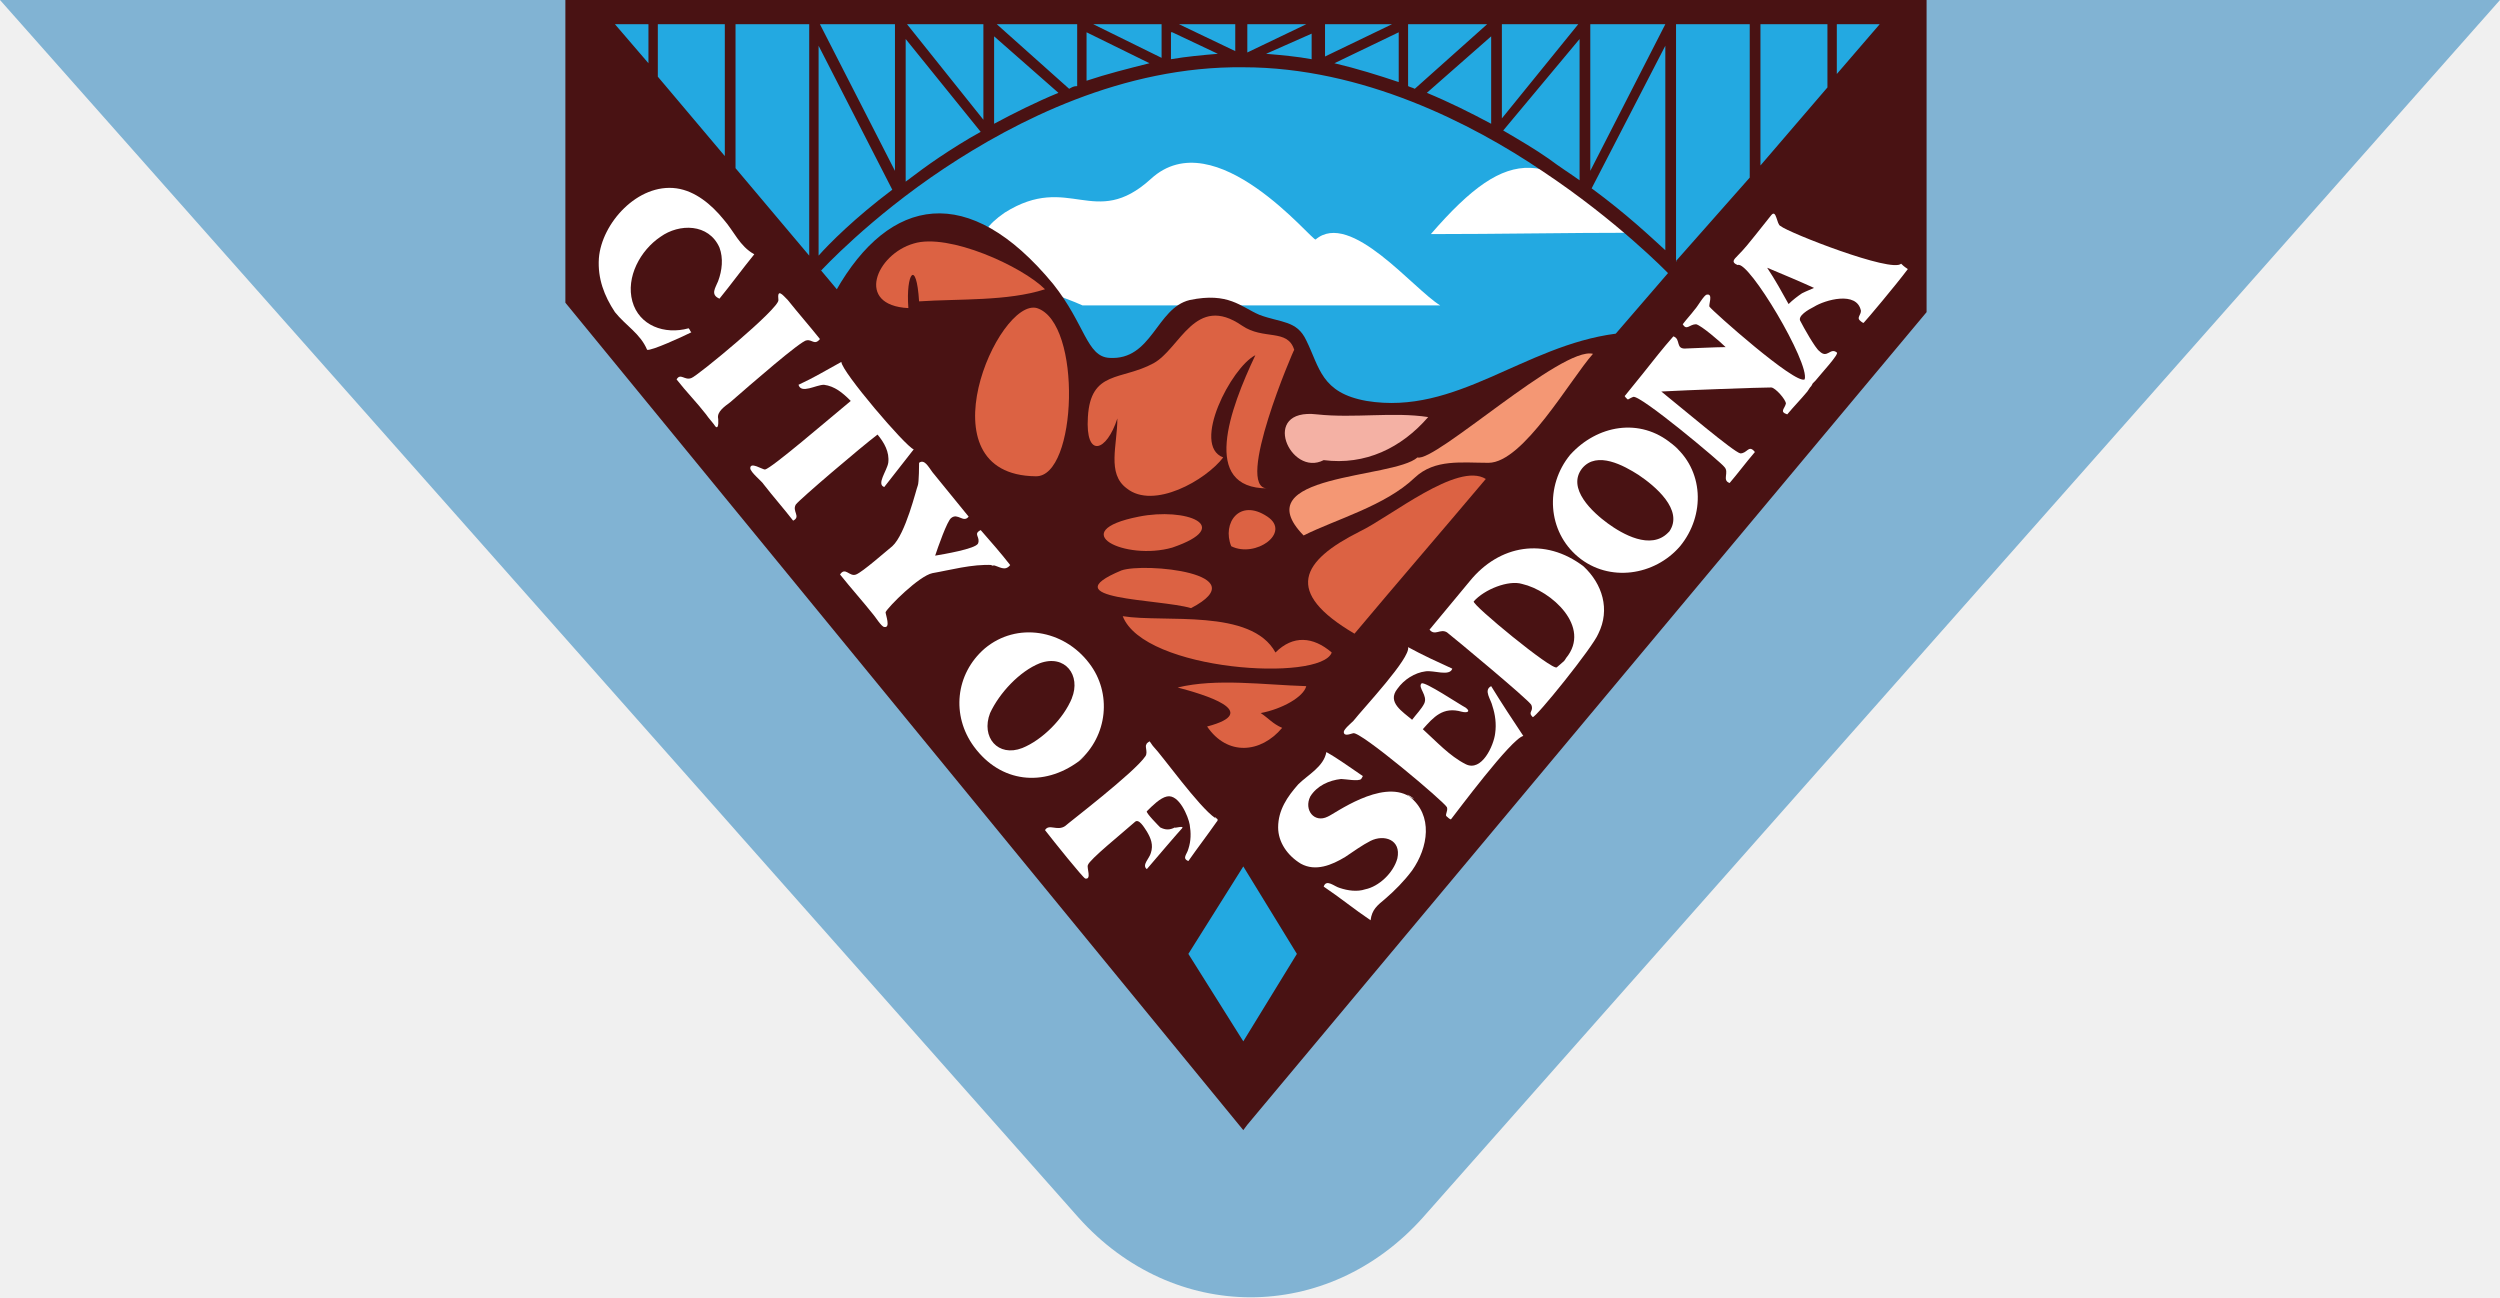
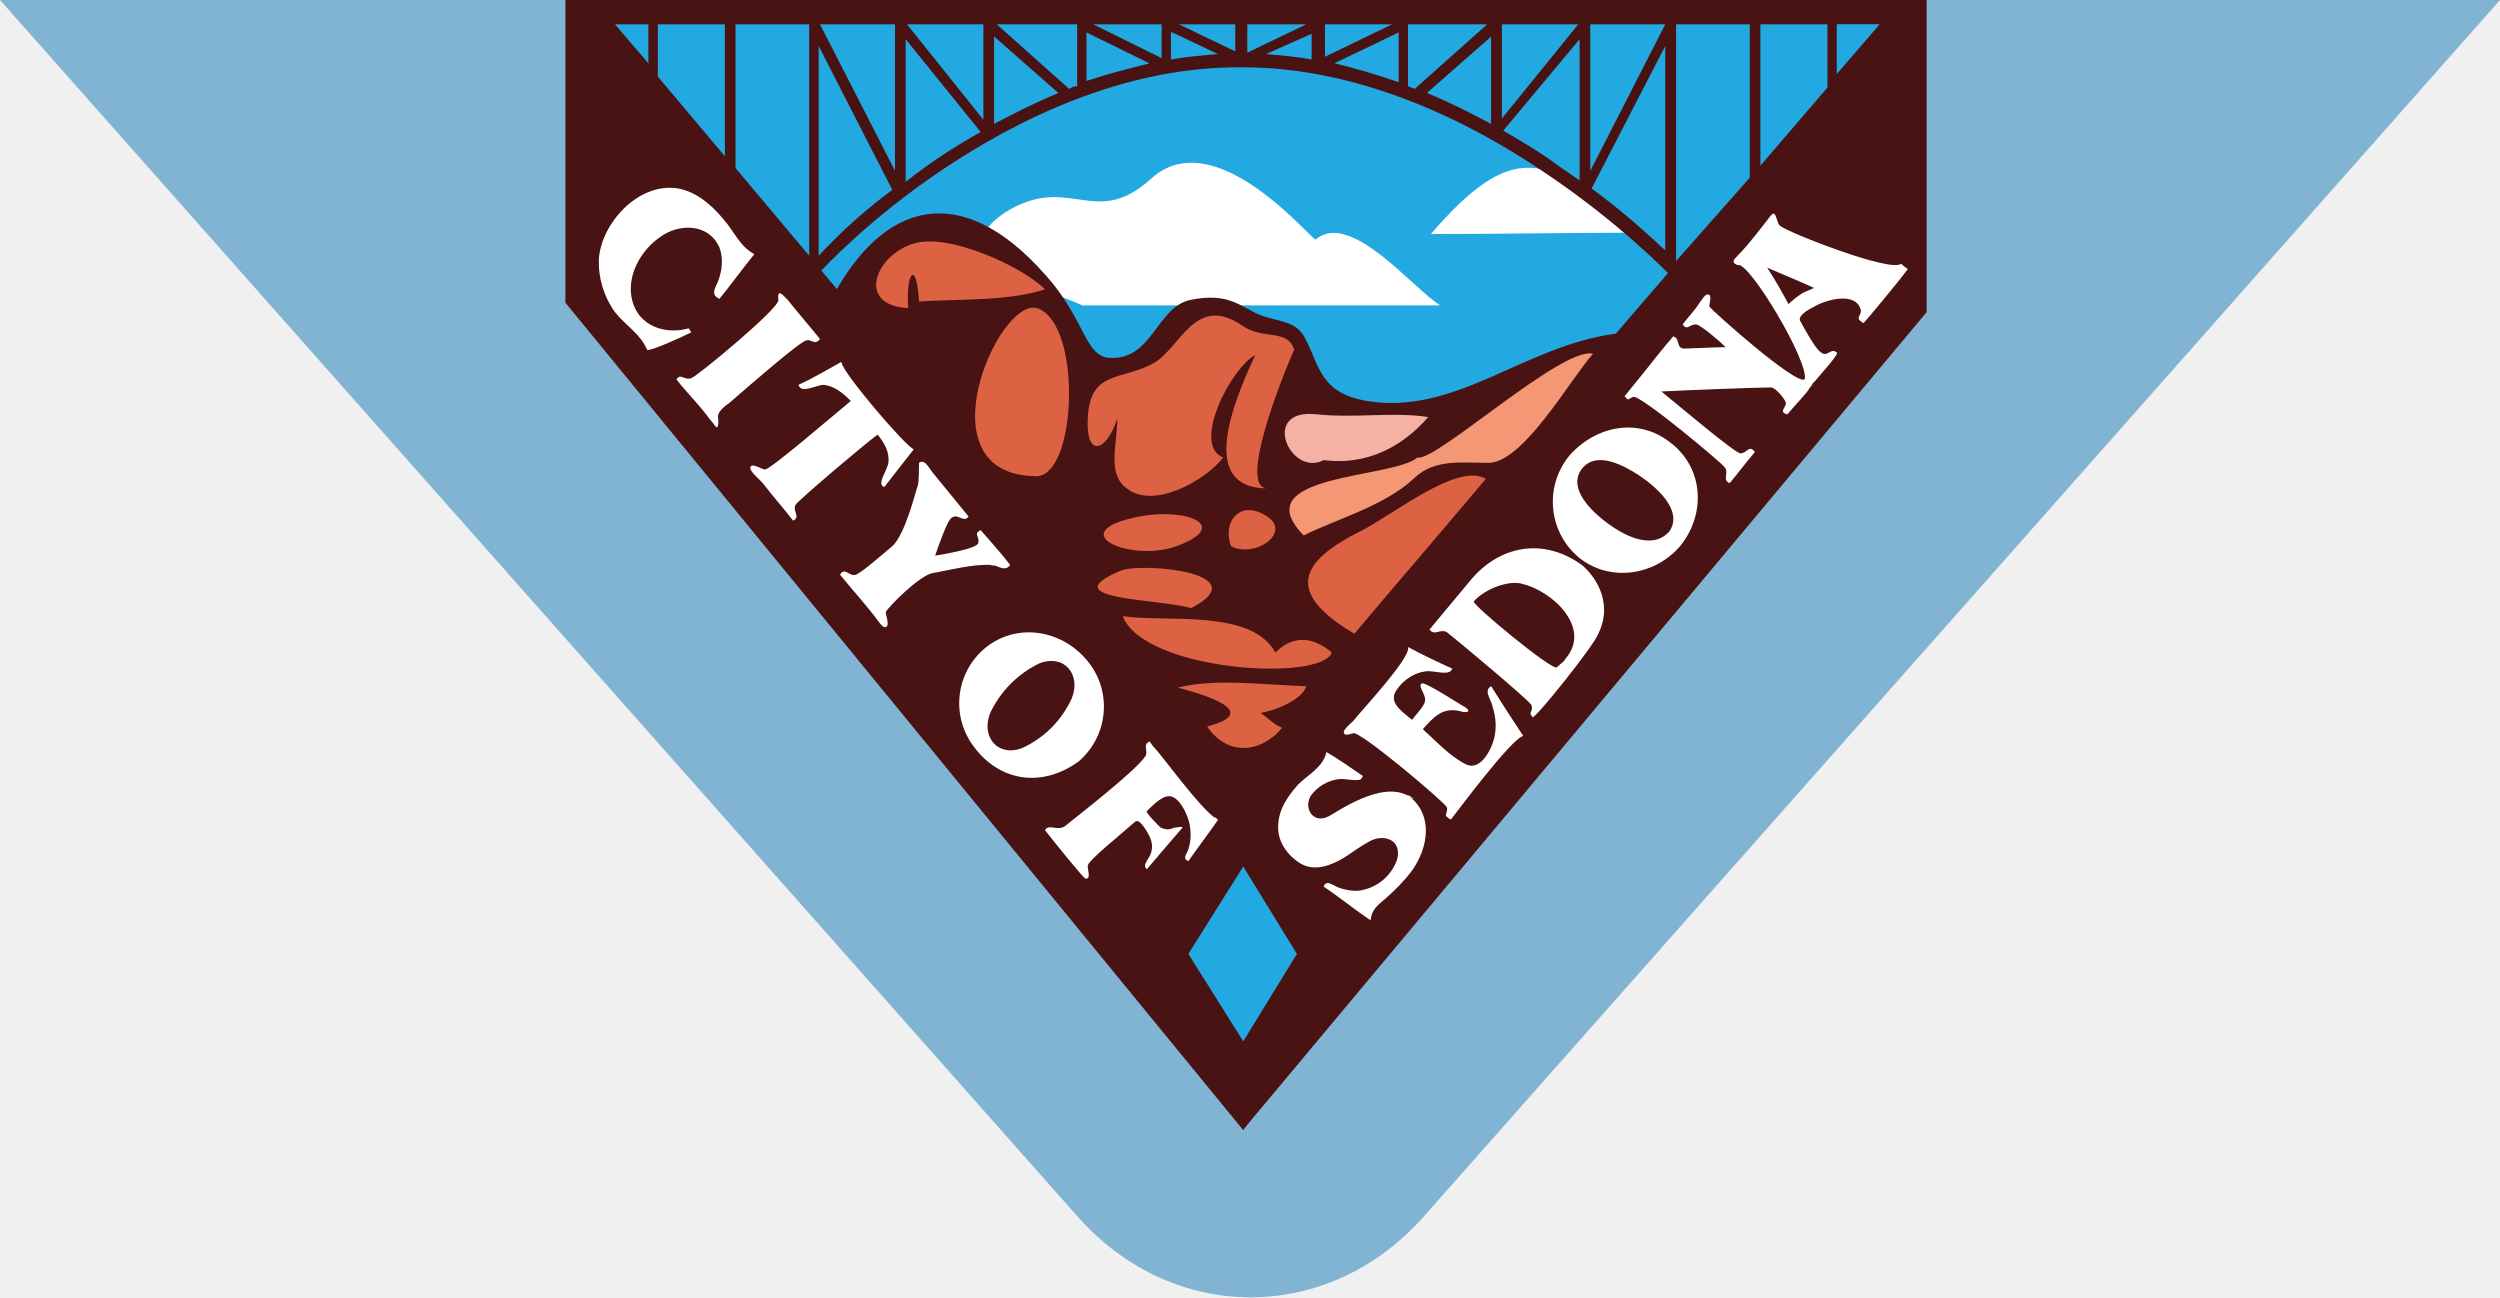
- <svg xmlns="http://www.w3.org/2000/svg" width="185" height="96" viewBox="0 0 185 96" fill="none">
-   <path d="M185 0H0L79.81 90.101C86.849 97.966 98.25 97.966 105.289 90.101L185 0Z" fill="#81B3D3" />
-   <path d="M42.83 0.697L92.004 58.84L140.882 1.095L42.83 0.697Z" fill="#23A9E1" />
-   <path d="M120.954 17.224C115.898 17.224 110.941 17.323 105.884 17.323C111.833 10.454 114.51 11.151 120.954 17.224Z" fill="white" />
-   <path d="M80.107 22.6C88.931 22.6 97.755 22.6 106.578 22.6C104.595 21.405 99.936 15.531 97.358 17.721C97.16 17.921 89.922 8.861 85.163 13.241C80.999 17.025 79.116 12.744 74.357 15.73C69.102 19.314 77.529 21.405 80.107 22.6Z" fill="white" />
-   <path d="M92.302 0H41.838V22.401L92.004 83.63L92.302 83.231L142.567 23.098V0H92.302ZM54.429 1.792H59.882V18.916L54.429 12.445V1.792ZM53.636 11.549L48.679 5.675V1.792H53.636V11.549ZM72.771 8.861L67.12 1.792H72.771V8.861ZM66.227 12.644L60.675 1.792H66.227V12.644ZM60.576 3.385L66.029 14.038C63.253 16.129 61.369 18.02 60.576 18.916V3.385ZM67.02 2.887L72.572 9.757C71.482 10.354 70.391 11.051 69.499 11.648C68.607 12.246 67.814 12.843 67.02 13.441V2.887ZM73.564 2.688L78.323 6.87C76.637 7.566 75.051 8.363 73.564 9.159V2.688ZM79.116 6.571L73.762 1.792H79.711V6.372C79.413 6.372 79.314 6.471 79.116 6.571ZM98.052 1.792H103.009L98.052 4.181V1.792ZM92.302 1.792H96.664L92.302 3.883V1.792ZM91.409 3.783L87.245 1.792H91.409V3.783ZM85.957 4.281L80.9 1.792H85.957V4.281ZM80.405 2.389L85.064 4.679C83.478 5.078 81.892 5.476 80.405 5.974V2.389ZM86.75 2.389L90.121 3.982C88.931 4.082 87.84 4.181 86.651 4.381V2.389H86.75ZM97.061 2.489V4.381C95.97 4.181 94.879 4.082 93.69 3.982L97.061 2.489ZM103.505 2.389V6.073C102.018 5.575 100.431 5.078 98.746 4.679L103.505 2.389ZM104.199 1.792H110.048L104.695 6.571C104.496 6.471 104.397 6.471 104.199 6.372V1.792ZM117.682 1.792H123.234L117.682 12.644V1.792ZM111.139 1.792H116.79L111.139 8.761V1.792ZM110.346 2.688V9.159C108.859 8.363 107.272 7.566 105.587 6.87L110.346 2.688ZM116.889 2.887V13.341C116.195 12.843 115.402 12.345 114.609 11.748C113.617 11.051 112.428 10.354 111.238 9.657L116.889 2.887ZM123.234 3.385V18.518C122.144 17.522 120.359 15.83 117.781 13.938L123.234 3.385ZM124.027 19.314V1.792H129.48V13.142L124.027 19.314C124.126 19.414 124.027 19.414 124.027 19.314ZM130.273 1.792H135.23V6.471L130.273 12.246V1.792ZM47.985 1.792V4.679L45.506 1.792H47.985ZM60.675 19.912L60.774 20.011C60.774 20.011 64.344 16.129 69.895 12.445C75.15 8.96 83.082 4.878 92.004 4.978C100.828 4.978 108.958 9.159 114.113 12.644C119.665 16.328 123.333 20.111 123.432 20.21L119.566 24.691C112.725 25.587 107.768 30.764 101.125 29.669C97.755 29.071 97.655 27.18 96.664 25.189C95.97 23.695 94.78 23.894 93.194 23.297C91.806 22.7 90.914 21.604 88.039 22.202C85.56 22.799 85.263 26.682 82.09 26.483C80.405 26.383 80.305 23.994 77.926 21.007C71.68 13.441 65.831 14.536 61.865 21.505L91.905 57.247L60.675 19.912ZM135.924 5.476V1.792H139.097L135.924 5.476Z" fill="#491213" />
-   <path d="M87.939 70.588L92.004 64.116L95.97 70.588L92.004 77.059L87.939 70.588Z" fill="#23A9E1" />
-   <path d="M64.938 32.158C65.434 32.755 65.831 33.452 65.731 34.248C65.632 34.846 64.839 35.841 65.434 36.04C66.128 35.144 66.921 34.149 67.615 33.253C67.02 33.054 62.261 27.478 62.261 26.781C61.171 27.379 60.179 27.976 59.089 28.474C59.287 29.171 60.378 28.474 60.973 28.474C61.766 28.573 62.361 29.071 62.956 29.669C61.27 31.062 57.106 34.647 56.61 34.746C56.412 34.746 55.52 34.149 55.52 34.647C55.52 34.945 56.412 35.642 56.511 35.841C57.205 36.737 57.998 37.633 58.692 38.529C59.287 38.231 58.593 37.833 58.891 37.335C59.188 36.937 63.749 33.054 64.938 32.158Z" fill="white" />
-   <path d="M59.684 25.189C60.08 25.089 60.279 25.587 60.675 25.089C59.882 24.093 59.089 23.197 58.296 22.202C57.899 21.803 57.503 21.306 57.602 22.202C57.701 22.799 51.554 27.877 51.158 27.976C50.662 28.175 50.364 27.578 50.067 28.076C50.761 28.972 51.554 29.768 52.248 30.664C52.446 30.963 52.744 31.262 52.942 31.56C53.239 31.859 53.14 30.863 53.14 30.963C53.041 30.465 53.636 30.067 54.033 29.768C55.52 28.474 59.287 25.189 59.684 25.189Z" fill="white" />
-   <path d="M50.959 24.293C49.175 24.79 47.291 24.093 46.795 22.301C46.3 20.509 47.39 18.518 48.877 17.522C50.265 16.527 52.446 16.527 53.24 18.319C53.537 19.115 53.438 20.011 53.14 20.808C52.942 21.306 52.546 21.803 53.24 22.102C54.132 21.007 54.925 19.912 55.817 18.817C54.727 18.219 54.33 17.124 53.537 16.228C52.645 15.133 51.455 14.137 50.067 13.938C47.192 13.54 44.515 16.527 44.317 19.115C44.218 20.609 44.713 21.903 45.506 23.098C46.3 24.093 47.39 24.691 47.886 25.885C48.183 25.985 50.563 24.89 51.158 24.591C51.058 24.492 51.058 24.392 50.959 24.293C50.959 24.293 50.265 24.492 50.959 24.293Z" fill="white" />
-   <path d="M89.922 60.532C88.733 59.736 85.957 55.853 85.362 55.255C85.263 55.156 85.163 54.957 85.064 54.857C85.064 54.857 84.767 55.056 84.866 55.056C84.668 55.156 84.965 55.654 84.767 55.952C83.974 57.147 79.017 60.93 78.818 61.129C78.224 61.528 77.629 60.93 77.331 61.428C78.025 62.324 80.107 64.913 80.305 65.012C80.801 65.112 80.405 64.216 80.504 64.017C80.603 63.618 83.082 61.627 83.974 60.831C84.271 60.532 84.668 61.229 84.866 61.528C85.163 62.025 85.362 62.523 85.163 63.121C85.064 63.519 84.469 64.017 84.866 64.315C85.461 63.618 87.245 61.528 87.444 61.328C87.741 61.03 86.849 61.328 86.948 61.229C86.551 61.428 86.254 61.428 85.857 61.229C85.758 61.129 84.767 60.134 84.866 60.034C85.263 59.636 85.857 59.039 86.353 58.939C87.245 58.74 87.939 60.432 88.039 61.03C88.138 61.627 88.138 62.224 87.939 62.822C87.84 63.22 87.444 63.519 87.939 63.718C88.633 62.722 89.327 61.826 90.021 60.831C90.22 60.632 90.021 60.532 89.922 60.532C90.121 60.532 89.823 60.432 89.922 60.532Z" fill="white" />
-   <path d="M79.81 56.35C81.991 54.459 82.288 51.273 80.603 49.083C78.719 46.594 75.249 45.996 72.87 47.988C70.689 49.879 70.391 52.965 72.077 55.255C74.059 57.944 77.232 58.242 79.81 56.35C80.999 55.455 79.711 56.45 79.81 56.35ZM79.314 51.671C78.719 53.165 77.133 54.758 75.646 55.355C73.861 56.052 72.572 54.559 73.266 52.766C73.96 51.273 75.448 49.68 76.935 49.083C78.818 48.386 80.008 49.979 79.314 51.671C79.413 51.472 78.918 52.567 79.314 51.671Z" fill="white" />
-   <path d="M73.465 41.815C73.96 41.914 74.357 42.313 74.754 41.815C74.059 40.919 73.266 40.023 72.572 39.226C71.978 39.525 72.572 39.724 72.374 40.222C72.176 40.62 69.796 41.018 69.201 41.118C69.4 40.521 70.094 38.529 70.391 38.33C70.887 37.932 71.284 38.728 71.68 38.231C70.788 37.136 69.895 36.04 69.003 34.945C68.706 34.547 68.408 33.95 68.012 34.248C68.012 34.248 68.012 35.742 67.913 35.941C67.814 36.14 67.02 39.525 66.029 40.421C65.533 40.819 63.848 42.313 63.352 42.512C62.856 42.711 62.559 41.914 62.162 42.512C62.956 43.507 63.848 44.503 64.641 45.499C64.74 45.598 65.236 46.395 65.434 46.395C65.93 46.494 65.533 45.499 65.533 45.3C65.731 44.901 68.012 42.611 69.003 42.412C70.193 42.213 71.978 41.715 73.465 41.815C73.762 41.914 73.068 41.815 73.465 41.815Z" fill="white" />
-   <path d="M67.219 22.799C63.253 22.6 64.839 18.817 67.615 18.02C70.193 17.224 75.646 19.713 77.331 21.405C74.555 22.301 70.986 22.102 68.012 22.301C67.814 19.115 67.02 20.21 67.219 22.799Z" fill="#DC6243" />
-   <path d="M76.637 35.244C68.111 35.144 73.861 22.003 76.736 22.799C80.107 23.894 79.711 35.343 76.637 35.244Z" fill="#DC6243" />
-   <path d="M82.685 30.963C81.892 33.452 80.305 33.95 80.504 30.863C80.702 27.379 82.982 28.175 85.362 26.881C87.345 25.786 88.435 21.704 91.905 24.093C93.491 25.189 95.276 24.293 95.772 25.885C95.772 25.786 91.31 36.14 93.789 36.14C88.832 36.14 91.013 30.266 92.897 26.284C91.112 27.18 88.138 32.954 90.517 33.85C89.228 35.543 85.362 37.733 83.379 36.14C81.892 35.045 82.685 32.954 82.685 30.963Z" fill="#DC6243" />
-   <path d="M86.75 40.521C83.28 41.516 78.719 39.326 84.271 38.231C87.741 37.534 91.409 38.928 86.75 40.521C86.849 40.521 86.651 40.521 86.75 40.521Z" fill="#DC6243" />
-   <path d="M91.112 40.421C90.418 38.728 91.707 36.837 93.789 38.231C95.573 39.425 92.897 41.317 91.112 40.421Z" fill="#DC6243" />
-   <path d="M88.138 45.001C85.758 44.304 77.728 44.403 82.982 42.213C84.668 41.616 93.095 42.412 88.138 45.001Z" fill="#DC6243" />
-   <path d="M98.548 48.286C97.16 47.092 95.672 46.992 94.384 48.286C92.599 45.001 86.155 46.096 83.082 45.598C84.668 49.68 97.754 50.477 98.548 48.286Z" fill="#DC6243" />
-   <path d="M96.664 50.775C93.491 50.676 90.021 50.178 87.146 50.875C89.03 51.373 93.491 52.667 89.327 53.762C90.815 55.952 93.293 55.753 94.879 53.861C94.185 53.563 93.888 53.165 93.293 52.766C94.879 52.468 96.466 51.572 96.664 50.775Z" fill="#DC6243" />
-   <path d="M100.233 46.892C94.979 43.806 96.267 41.516 100.63 39.326C102.91 38.231 107.867 34.149 109.949 35.443C106.677 39.326 103.406 43.109 100.233 46.892Z" fill="#DC6243" />
-   <path d="M96.466 39.625C92.004 35.045 103.108 35.443 104.893 33.85C106.182 34.248 115.6 25.587 117.88 26.184C116.195 28.076 112.725 34.248 110.147 34.248C108.165 34.248 106.182 33.95 104.695 35.343C102.513 37.434 98.845 38.43 96.466 39.625Z" fill="#F49774" />
-   <path d="M97.953 34.049C95.474 35.343 93.194 30.166 97.457 30.664C100.233 30.963 103.108 30.465 105.686 30.863C103.703 33.153 101.026 34.447 97.953 34.049Z" fill="#F4B1A4" />
-   <path d="M110.445 52.269C110.643 52.866 110.742 53.563 110.643 54.26C110.544 55.156 109.652 57.147 108.462 56.55C107.272 55.952 106.281 54.857 105.289 53.961C106.083 53.065 106.777 52.269 108.165 52.667C108.561 52.766 108.859 52.667 108.462 52.368C108.065 52.169 105.389 50.377 105.19 50.576C104.893 50.875 105.686 51.472 105.389 52.069C105.19 52.468 104.794 52.866 104.496 53.264C103.802 52.667 102.613 51.97 103.406 50.974C103.901 50.277 104.695 49.78 105.488 49.68C106.083 49.581 107.272 50.078 107.471 49.481C106.38 48.983 105.289 48.485 104.199 47.888C104.397 48.684 100.927 52.368 100.134 53.364C100.035 53.463 99.44 53.961 99.44 54.16C99.44 54.559 100.035 54.26 100.134 54.26C100.63 54.061 106.876 59.337 107.074 59.736C107.173 60.034 106.876 60.333 107.074 60.432C107.074 60.432 107.272 60.632 107.371 60.632C107.768 60.134 111.833 54.658 112.725 54.459C111.932 53.264 111.139 52.069 110.346 50.775C109.751 51.074 110.346 51.771 110.445 52.269Z" fill="white" />
-   <path d="M104.298 58.939C102.216 57.645 98.746 60.233 98.25 60.432C97.259 60.93 96.466 59.935 96.961 58.939C97.457 58.143 98.349 57.744 99.242 57.645C99.539 57.645 100.531 57.844 100.729 57.645C100.828 57.446 100.927 57.446 100.729 57.346C99.837 56.749 99.043 56.151 98.151 55.654C97.953 56.749 96.763 57.346 96.069 58.043C95.276 58.939 94.582 59.935 94.582 61.229C94.582 62.324 95.276 63.32 96.267 63.917C97.358 64.514 98.548 64.017 99.539 63.419C100.134 63.021 100.828 62.523 101.423 62.224C102.414 61.727 103.703 62.125 103.406 63.519C103.108 64.614 102.018 65.609 101.026 65.809C100.431 66.008 99.737 65.908 99.143 65.709C98.746 65.609 98.151 65.012 97.953 65.609C99.143 66.406 100.233 67.302 101.423 68.099C101.522 67.302 101.919 67.003 102.513 66.506C103.207 65.908 103.901 65.211 104.496 64.415C105.686 62.722 106.083 60.333 104.298 58.939Z" fill="white" />
-   <path d="M104.298 58.939C103.703 58.441 105.289 59.536 104.298 58.939V58.939Z" fill="white" />
-   <path d="M140.683 19.514C139.989 20.21 132.355 17.224 131.76 16.726C131.463 16.626 131.463 15.432 131.066 15.93C130.67 16.427 130.273 16.925 129.877 17.423C129.48 17.921 129.084 18.419 128.588 18.916C128.29 19.215 128.092 19.414 128.588 19.613C129.381 19.215 133.942 26.881 133.545 28.076C132.851 28.474 126.704 22.998 126.506 22.7C126.407 22.6 126.803 21.704 126.308 21.803C126.109 21.803 125.614 22.7 125.415 22.899C125.118 23.297 124.82 23.596 124.523 23.994C124.82 24.492 125.019 23.994 125.514 23.994C125.911 24.093 127.299 25.288 127.696 25.686C127.002 25.686 125.019 25.786 124.82 25.786C123.928 25.885 124.424 25.089 123.829 24.89C123.036 25.786 122.342 26.682 121.549 27.677C121.152 28.175 120.656 28.773 120.26 29.27C120.161 29.37 120.26 29.27 120.26 29.37C120.557 29.669 120.359 29.569 120.855 29.37C121.35 29.171 127.398 34.248 127.596 34.547C127.993 34.945 127.398 35.543 127.993 35.742C128.588 35.045 129.183 34.248 129.778 33.551C129.877 33.452 129.877 33.452 129.778 33.352C129.381 32.954 129.282 33.551 128.786 33.551C128.29 33.452 124.424 30.166 122.937 28.972C124.721 28.872 130.174 28.673 131.066 28.673C131.364 28.673 132.157 29.569 132.157 29.868C132.058 30.266 131.661 30.465 132.256 30.664C132.752 30.067 133.248 29.569 133.743 28.972L133.942 28.673C134.041 28.573 134.041 28.573 134.14 28.374L134.338 28.175C134.735 27.677 136.123 26.184 135.924 26.084C135.429 25.686 135.23 26.582 134.636 25.985C134.338 25.786 133.446 24.193 133.248 23.795C132.95 23.396 133.842 22.899 134.239 22.7C135.032 22.202 137.412 21.505 137.709 22.998C137.709 23.297 137.412 23.496 137.61 23.695C137.61 23.695 137.808 23.894 137.907 23.894C138.106 23.695 140.287 21.107 141.179 19.912C140.882 19.713 140.782 19.613 140.683 19.514ZM133.347 21.704C133.446 21.704 133.545 21.604 133.347 21.704C133.049 21.903 132.653 22.202 132.355 22.5C131.86 21.604 131.364 20.708 130.769 19.812C131.959 20.31 133.148 20.808 134.239 21.306C134.041 21.405 133.743 21.505 133.347 21.704Z" fill="white" />
-   <path d="M123.73 32.855C121.35 30.863 118.178 31.461 116.195 33.651C114.311 35.941 114.51 39.326 116.79 41.218C119.07 43.109 122.441 42.611 124.325 40.421C126.208 38.131 126.109 34.746 123.73 32.855ZM123.432 39.425C123.432 39.425 123.432 39.525 123.432 39.425C122.144 40.72 120.062 39.525 118.971 38.728C117.88 37.932 115.898 36.14 117.087 34.647C118.178 33.352 120.161 34.447 121.251 35.144C122.441 35.941 124.622 37.733 123.532 39.326C123.631 39.226 123.631 39.226 123.432 39.425Z" fill="white" />
-   <path d="M123.73 32.855C123.432 32.655 124.92 33.85 123.73 32.855V32.855Z" fill="white" />
-   <path d="M123.432 39.526C123.432 39.425 123.432 39.425 123.432 39.526C123.532 39.425 123.532 39.425 123.532 39.425C123.432 39.425 123.432 39.526 123.432 39.526Z" fill="white" />
-   <path d="M117.186 41.914C117.286 42.014 117.484 42.213 117.186 41.914C114.311 39.724 110.941 40.322 108.759 43.01C107.768 44.204 106.777 45.399 105.785 46.594C106.182 47.092 106.578 46.494 107.074 46.793C107.471 47.092 113.221 51.87 113.32 52.169C113.518 52.667 113.023 52.667 113.419 53.065C113.617 53.165 117.88 47.888 118.277 46.892C119.169 45.1 118.574 43.209 117.186 41.914ZM115.898 48.684C115.699 48.983 115.898 48.784 115.204 49.381C114.906 49.68 108.859 44.702 109.057 44.503C109.85 43.607 111.635 42.91 112.626 43.209C114.807 43.706 117.781 46.395 115.898 48.684Z" fill="white" />
+ <svg xmlns="http://www.w3.org/2000/svg" width="185" height="96" fill="none">
+   <path d="M185 0H0l79.81 90.1c7.04 7.87 18.44 7.87 25.48 0L185 0Z" fill="#81B3D3" />
+   <path d="M42.83.7 92 58.84 140.88 1.1 42.83.7Z" fill="#23A9E1" />
+   <path d="M120.95 17.22c-5.05 0-10 .1-15.07.1 5.95-6.87 8.63-6.17 15.07-.1ZM80.1 22.6h26.48c-1.98-1.2-6.64-7.07-9.22-4.88-.2.2-7.44-8.86-12.2-4.48-4.16 3.78-6.04-.5-10.8 2.49-5.26 3.58 3.17 5.68 5.75 6.87Z" fill="#fff" />
+   <path d="M92.3 0H41.84v22.4L92 83.63l.3-.4 50.27-60.13V0H92.3ZM54.43 1.8h5.45v17.12l-5.45-6.48V1.8Zm-.8 9.75-4.95-5.88V1.8h4.96v9.76Zm19.14-2.69L67.12 1.8h5.65v7.07Zm-6.54 3.78L60.68 1.8h5.55v10.85ZM60.58 3.4l5.45 10.65a39.17 39.17 0 0 0-5.45 4.88V3.39Zm6.44-.5 5.55 6.87a41.79 41.79 0 0 0-5.55 3.68V2.89Zm6.54-.2 4.76 4.18c-1.68.7-3.27 1.5-4.76 2.29V2.69Zm5.56 3.88L73.76 1.8h5.95v4.58c-.3 0-.4.1-.6.2ZM98.05 1.8h4.96l-4.96 2.4v-2.4Zm-5.75 0h4.36L92.3 3.9v-2.1Zm-.9 2-4.15-2h4.16v2Zm-5.44.5-5.06-2.5h5.06v2.5Zm-5.56-1.9 4.66 2.29c-1.58.4-3.17.8-4.66 1.3v-3.6Zm6.35 0 3.37 1.6c-1.19.1-2.28.2-3.47.4v-2h.1Zm10.31.1v1.9c-1.09-.2-2.18-.3-3.37-.4l3.37-1.5Zm6.44-.1v3.68c-1.48-.5-3.07-1-4.75-1.4l4.75-2.28Zm.7-.6h5.85l-5.36 4.78c-.2-.1-.3-.1-.5-.2V1.8Zm13.48 0h5.55l-5.55 10.85V1.8Zm-6.54 0h5.65l-5.65 6.97V1.8Zm-.8.9v6.47c-1.48-.8-3.07-1.6-4.75-2.29l4.76-4.18Zm6.55.2v10.45c-.7-.5-1.49-1-2.28-1.6-1-.69-2.18-1.39-3.37-2.08l5.65-6.77Zm6.34.5v15.13c-1.09-1-2.87-2.69-5.45-4.58l5.45-10.55Zm.8 15.92V1.8h5.45v11.35l-5.45 6.17c.1.1 0 .1 0 0Zm6.24-17.52h4.96v4.68l-4.96 5.78V1.79Zm-82.29 0v2.89l-2.47-2.89h2.48Zm12.7 18.12.1.1s3.56-3.88 9.12-7.57C75.15 8.96 83.08 4.88 92 4.98c8.83 0 16.96 4.18 22.11 7.66 5.56 3.69 9.22 7.47 9.32 7.57l-3.86 4.48c-6.84.9-11.8 6.07-18.44 4.98-3.38-.6-3.47-2.49-4.47-4.48-.69-1.5-1.88-1.3-3.47-1.9-1.38-.59-2.28-1.69-5.15-1.09-2.48.6-2.78 4.48-5.95 4.28-1.69-.1-1.78-2.49-4.16-5.47-6.25-7.57-12.1-6.47-16.07.5l30.05 35.74L60.68 19.9Zm75.24-14.43V1.79h3.18l-3.18 3.69Z" fill="#491213" />
+   <path d="M87.94 70.59 92 64.12l3.97 6.47L92 77.06l-4.06-6.47Z" fill="#23A9E1" />
+   <path d="M64.94 32.16c.5.6.9 1.3.8 2.09-.1.6-.9 1.6-.3 1.79.69-.9 1.48-1.9 2.18-2.79-.6-.2-5.36-5.77-5.36-6.47-1.09.6-2.08 1.2-3.17 1.7.2.7 1.29 0 1.88 0 .8.1 1.4.6 1.99 1.19-1.69 1.4-5.85 4.98-6.35 5.08-.2 0-1.09-.6-1.09-.1 0 .3.9 1 1 1.2.69.89 1.48 1.78 2.17 2.68.6-.3-.1-.7.2-1.2.3-.4 4.86-4.28 6.05-5.17ZM59.68 25.19c.4-.1.6.4 1-.1-.8-1-1.6-1.9-2.38-2.89-.4-.4-.8-.9-.7 0 .1.6-6.05 5.68-6.44 5.78-.5.2-.8-.4-1.1.1.7.9 1.5 1.69 2.19 2.58.2.3.5.6.7.9.29.3.19-.7.19-.6-.1-.5.5-.9.9-1.2 1.48-1.29 5.25-4.57 5.64-4.57ZM50.96 24.3c-1.79.49-3.67-.2-4.16-2-.5-1.8.59-3.78 2.08-4.78 1.39-1 3.57-1 4.36.8.3.8.2 1.7-.1 2.49-.2.5-.6 1 .1 1.3.9-1.1 1.68-2.2 2.58-3.3-1.1-.6-1.49-1.69-2.28-2.58-.9-1.1-2.09-2.1-3.47-2.3-2.88-.39-5.55 2.6-5.75 5.19a6.3 6.3 0 0 0 1.19 3.98c.79 1 1.88 1.6 2.38 2.79.3.1 2.67-1 3.27-1.3-.1-.1-.1-.2-.2-.3 0 0-.7.2 0 0ZM89.92 60.53c-1.19-.8-3.96-4.68-4.56-5.27-.1-.1-.2-.3-.3-.4 0 0-.3.2-.2.2-.2.1.1.6-.1.9-.79 1.19-5.74 4.97-5.94 5.17-.6.4-1.2-.2-1.49.3.7.9 2.78 3.48 2.98 3.58.5.1.1-.8.2-1 .1-.4 2.57-2.38 3.46-3.18.3-.3.7.4.9.7.3.5.5 1 .3 1.6-.1.39-.7.89-.3 1.19.6-.7 2.38-2.8 2.57-3 .3-.29-.6 0-.5-.1-.39.2-.69.2-1.08 0-.1-.1-1.1-1.09-1-1.19.4-.4 1-1 1.5-1.1.89-.19 1.58 1.5 1.68 2.1.1.6.1 1.2-.1 1.8-.1.39-.5.69 0 .89.7-1 1.39-1.9 2.08-2.89.2-.2 0-.3-.1-.3.2 0-.1-.1 0 0ZM79.81 56.35a5.32 5.32 0 0 0 .8-7.27c-1.9-2.49-5.36-3.08-7.74-1.1a5.31 5.31 0 0 0-.8 7.28c1.99 2.68 5.16 2.98 7.74 1.09 1.19-.9-.1.1 0 0Zm-.5-4.68a7.36 7.36 0 0 1-3.66 3.68c-1.79.7-3.08-.8-2.38-2.58a7.77 7.77 0 0 1 3.66-3.69c1.89-.7 3.08.9 2.38 2.6.1-.2-.4.89 0 0ZM73.46 41.81c.5.1.9.5 1.3 0-.7-.9-1.5-1.79-2.19-2.58-.6.3 0 .5-.2 1-.2.39-2.57.79-3.17.89.2-.6.9-2.6 1.2-2.79.49-.4.88.4 1.28-.1L69 34.95c-.3-.4-.6-1-.99-.7 0 0 0 1.5-.1 1.7-.1.19-.89 3.57-1.88 4.47-.5.4-2.18 1.9-2.68 2.1-.5.2-.8-.6-1.19 0 .8.99 1.69 1.98 2.48 2.98.1.1.6.9.8.9.49.1.1-.9.1-1.1.2-.4 2.47-2.69 3.46-2.89 1.2-.2 2.98-.7 4.46-.6.3.1-.4 0 0 0Z" fill="#fff" />
+   <path d="M67.22 22.8c-3.97-.2-2.38-3.98.4-4.78 2.57-.8 8.03 1.7 9.71 3.39-2.77.9-6.34.7-9.32.9-.2-3.2-.99-2.1-.8.49ZM76.64 35.24c-8.53-.1-2.78-13.24.1-12.44 3.37 1.1 2.97 12.54-.1 12.44ZM82.68 30.96c-.79 2.5-2.37 2.99-2.18-.1.2-3.48 2.48-2.68 4.86-3.98 1.98-1.1 3.08-5.18 6.55-2.79 1.58 1.1 3.37.2 3.86 1.8 0-.1-4.46 10.25-1.98 10.25-4.96 0-2.78-5.87-.9-9.86-1.78.9-4.75 6.67-2.37 7.57-1.3 1.7-5.16 3.88-7.14 2.29-1.49-1.1-.7-3.19-.7-5.18ZM86.75 40.52c-3.47 1-8.03-1.2-2.48-2.29 3.47-.7 7.14.7 2.48 2.3.1 0-.1 0 0 0ZM91.11 40.42c-.7-1.7.6-3.58 2.68-2.19 1.78 1.2-.9 3.09-2.68 2.2ZM88.14 45c-2.38-.7-10.41-.6-5.16-2.79 1.69-.6 10.11.2 5.16 2.8ZM98.55 48.29c-1.39-1.2-2.88-1.3-4.17 0-1.78-3.29-8.23-2.2-11.3-2.7 1.59 4.09 14.67 4.89 15.47 2.7ZM96.66 50.78c-3.17-.1-6.64-.6-9.51.1 1.88.5 6.34 1.79 2.18 2.88 1.48 2.2 3.96 2 5.55.1-.7-.3-1-.7-1.59-1.1 1.59-.3 3.18-1.19 3.37-1.98ZM100.23 46.9c-5.25-3.1-3.96-5.38.4-7.57 2.28-1.1 7.24-5.18 9.32-3.89-3.27 3.89-6.54 7.67-9.72 11.45Z" fill="#DC6243" />
+   <path d="M96.47 39.62c-4.47-4.58 6.64-4.18 8.42-5.77 1.3.4 10.71-8.26 12.99-7.67-1.69 1.9-5.16 8.07-7.73 8.07-1.98 0-3.97-.3-5.46 1.1-2.18 2.08-5.84 3.08-8.22 4.27Z" fill="#F49774" />
+   <path d="M97.95 34.05c-2.48 1.3-4.76-3.88-.5-3.39 2.78.3 5.66-.2 8.24.2-1.99 2.3-4.66 3.59-7.74 3.19Z" fill="#F4B1A4" />
+   <path d="M110.44 52.27c.2.6.3 1.3.2 1.99-.1.9-.99 2.89-2.18 2.29-1.19-.6-2.18-1.7-3.17-2.59.8-.9 1.49-1.7 2.88-1.3.4.1.69 0 .3-.3-.4-.2-3.08-1.98-3.28-1.78-.3.3.5.9.2 1.49-.2.4-.6.8-.9 1.2-.69-.6-1.88-1.3-1.08-2.3.5-.7 1.28-1.19 2.08-1.29.6-.1 1.78.4 1.98-.2-1.09-.5-2.18-1-3.27-1.6.2.8-3.27 4.49-4.07 5.48-.1.1-.69.6-.69.8 0 .4.6.1.7.1.49-.2 6.74 5.08 6.93 5.48.1.3-.2.6 0 .7 0 0 .2.2.3.2.4-.5 4.46-5.98 5.35-6.18-.79-1.2-1.58-2.4-2.37-3.68-.6.3 0 1 .1 1.49ZM104.3 58.94c-2.08-1.3-5.55 1.3-6.05 1.5-1 .49-1.78-.5-1.29-1.5a3 3 0 0 1 2.28-1.3c.3 0 1.3.2 1.49 0 .1-.2.2-.2 0-.3-.9-.6-1.69-1.19-2.58-1.69-.2 1.1-1.39 1.7-2.08 2.4-.8.89-1.49 1.88-1.49 3.18 0 1.1.7 2.09 1.69 2.69 1.09.6 2.28.1 3.27-.5.6-.4 1.29-.9 1.88-1.2 1-.5 2.28-.1 1.99 1.3a3.44 3.44 0 0 1-2.38 2.29c-.6.2-1.3.1-1.89-.1-.4-.1-.99-.7-1.19-.1 1.2.8 2.28 1.7 3.47 2.49.1-.8.5-1.1 1.1-1.6.69-.6 1.38-1.29 1.98-2.09 1.19-1.69 1.58-4.08-.2-5.47ZM104.3 58.94c-.6-.5.99.6 0 0ZM140.68 19.51c-.7.7-8.33-2.29-8.92-2.78-.3-.1-.3-1.3-.7-.8l-1.18 1.5c-.4.5-.8.99-1.3 1.49-.29.3-.49.5 0 .7.8-.4 5.36 7.26 4.96 8.46-.69.4-6.84-5.08-7.03-5.38-.1-.1.3-1-.2-.9-.2 0-.7.9-.9 1.1-.3.4-.59.7-.89 1.1.3.5.5 0 1 0 .4.1 1.78 1.29 2.18 1.69-.7 0-2.68.1-2.88.1-.9.1-.4-.7-1-.9-.78.9-1.48 1.8-2.27 2.79l-1.29 1.59c-.1.1 0 0 0 .1.3.3.1.2.6 0 .49-.2 6.54 4.88 6.74 5.18.4.4-.2 1 .4 1.2.59-.7 1.18-1.5 1.78-2.2.1-.1.1-.1 0-.2-.4-.4-.5.2-1 .2-.49-.1-4.36-3.38-5.84-4.58 1.78-.1 7.23-.3 8.13-.3.3 0 1.09.9 1.09 1.2-.1.4-.5.6.1.8.5-.6.99-1.1 1.48-1.7l.2-.3c.1-.1.1-.1.2-.3l.2-.2c.4-.5 1.78-1.99 1.58-2.09-.5-.4-.69.5-1.28-.1-.3-.2-1.2-1.79-1.4-2.19-.29-.4.6-.9 1-1.09.8-.5 3.17-1.2 3.47.3 0 .3-.3.5-.1.7 0 0 .2.2.3.2.2-.2 2.38-2.8 3.27-3.99-.3-.2-.4-.3-.5-.4Zm-7.33 2.2c.1 0 .2-.1 0 0-.3.2-.7.5-1 .79-.49-.9-.99-1.8-1.58-2.69 1.19.5 2.38 1 3.47 1.5-.2.1-.5.2-.9.4ZM123.73 32.85c-2.38-1.99-5.55-1.39-7.54.8a5.38 5.38 0 0 0 .6 7.57c2.28 1.89 5.65 1.4 7.53-.8 1.89-2.29 1.79-5.67-.59-7.57Zm-.3 6.58s0 .1 0 0c-1.29 1.29-3.37.1-4.46-.7-1.09-.8-3.07-2.59-1.88-4.08 1.09-1.3 3.07-.2 4.16.5 1.2.8 3.37 2.58 2.28 4.18l-.1.1Z" fill="#fff" />
+   <path d="M123.73 32.85c-.3-.2 1.19 1 0 0ZM123.43 39.53c0-.1 0-.1 0 0l.1-.1c-.1 0-.1.1-.1.1ZM117.19 41.91c.1.1.3.3 0 0-2.88-2.19-6.25-1.59-8.43 1.1l-2.98 3.58c.4.5.8-.1 1.3.2.4.3 6.14 5.08 6.24 5.38.2.5-.3.5.1.9.2.1 4.46-5.18 4.86-6.18.89-1.79.3-3.68-1.1-4.98Zm-1.3 6.77c-.2.3 0 .1-.69.7-.3.3-6.34-4.68-6.14-4.88.79-.9 2.58-1.59 3.57-1.3 2.18.5 5.15 3.2 3.27 5.48Z" fill="#fff" />
</svg>
